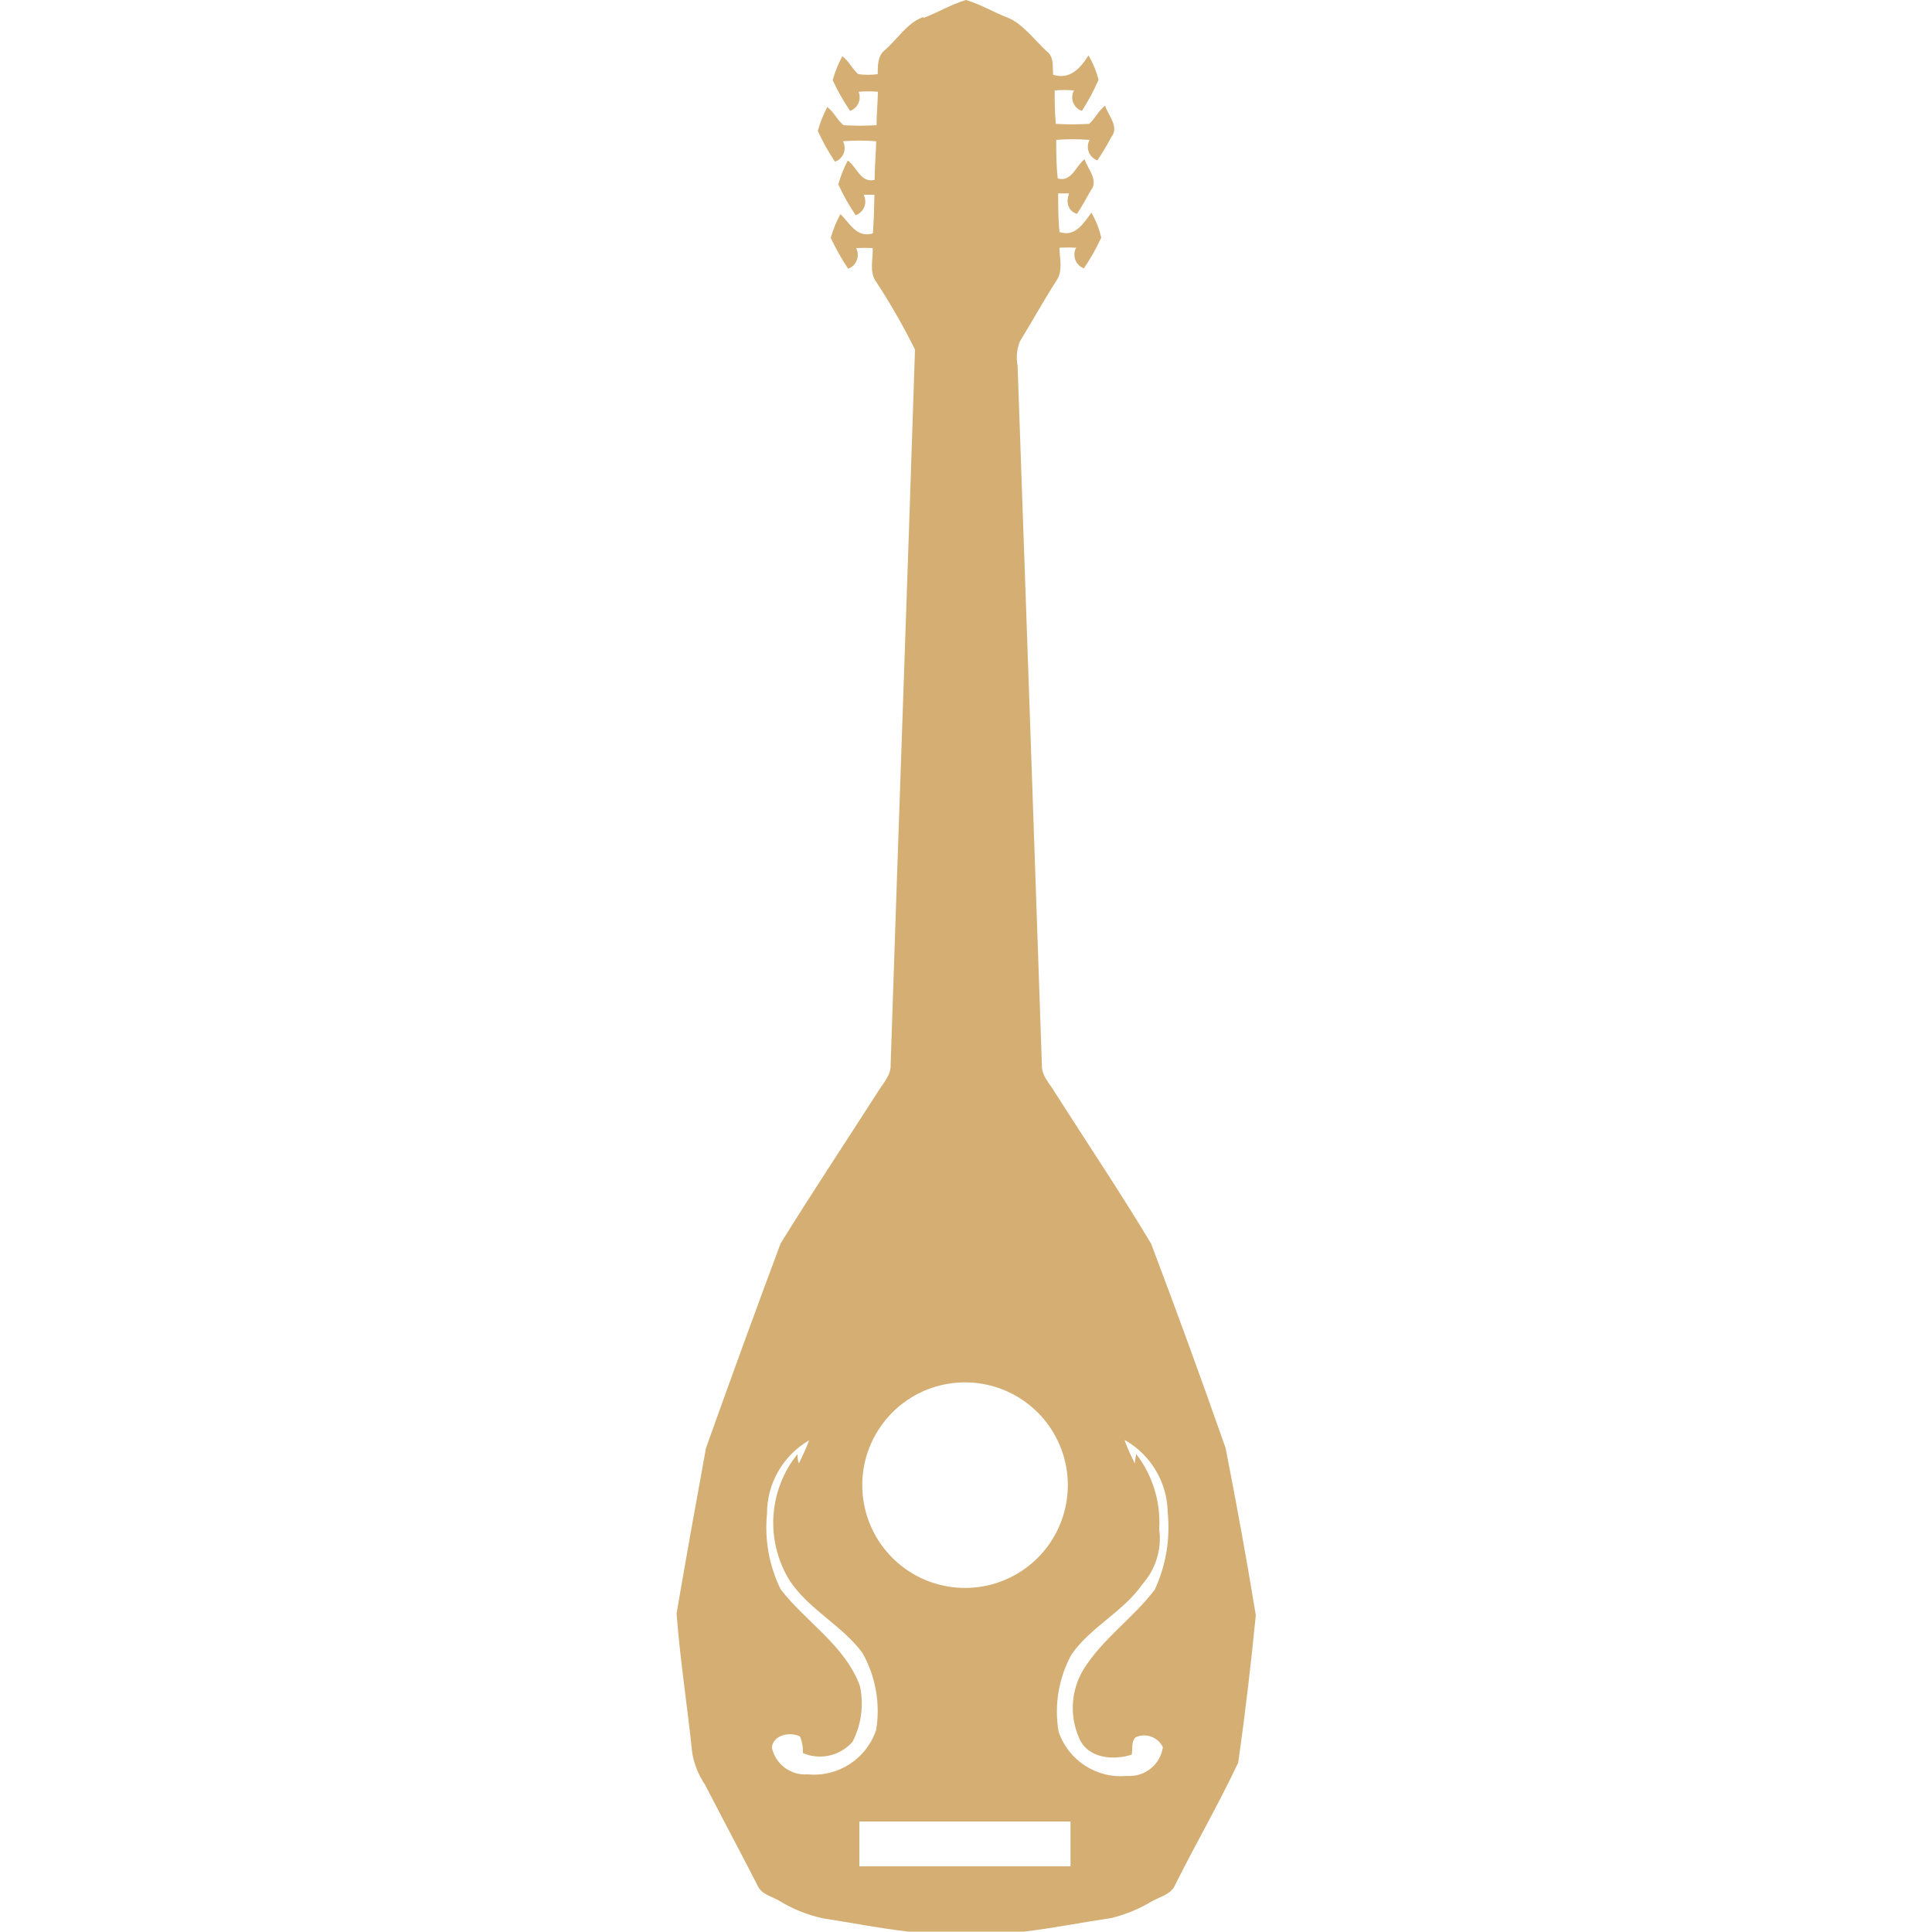
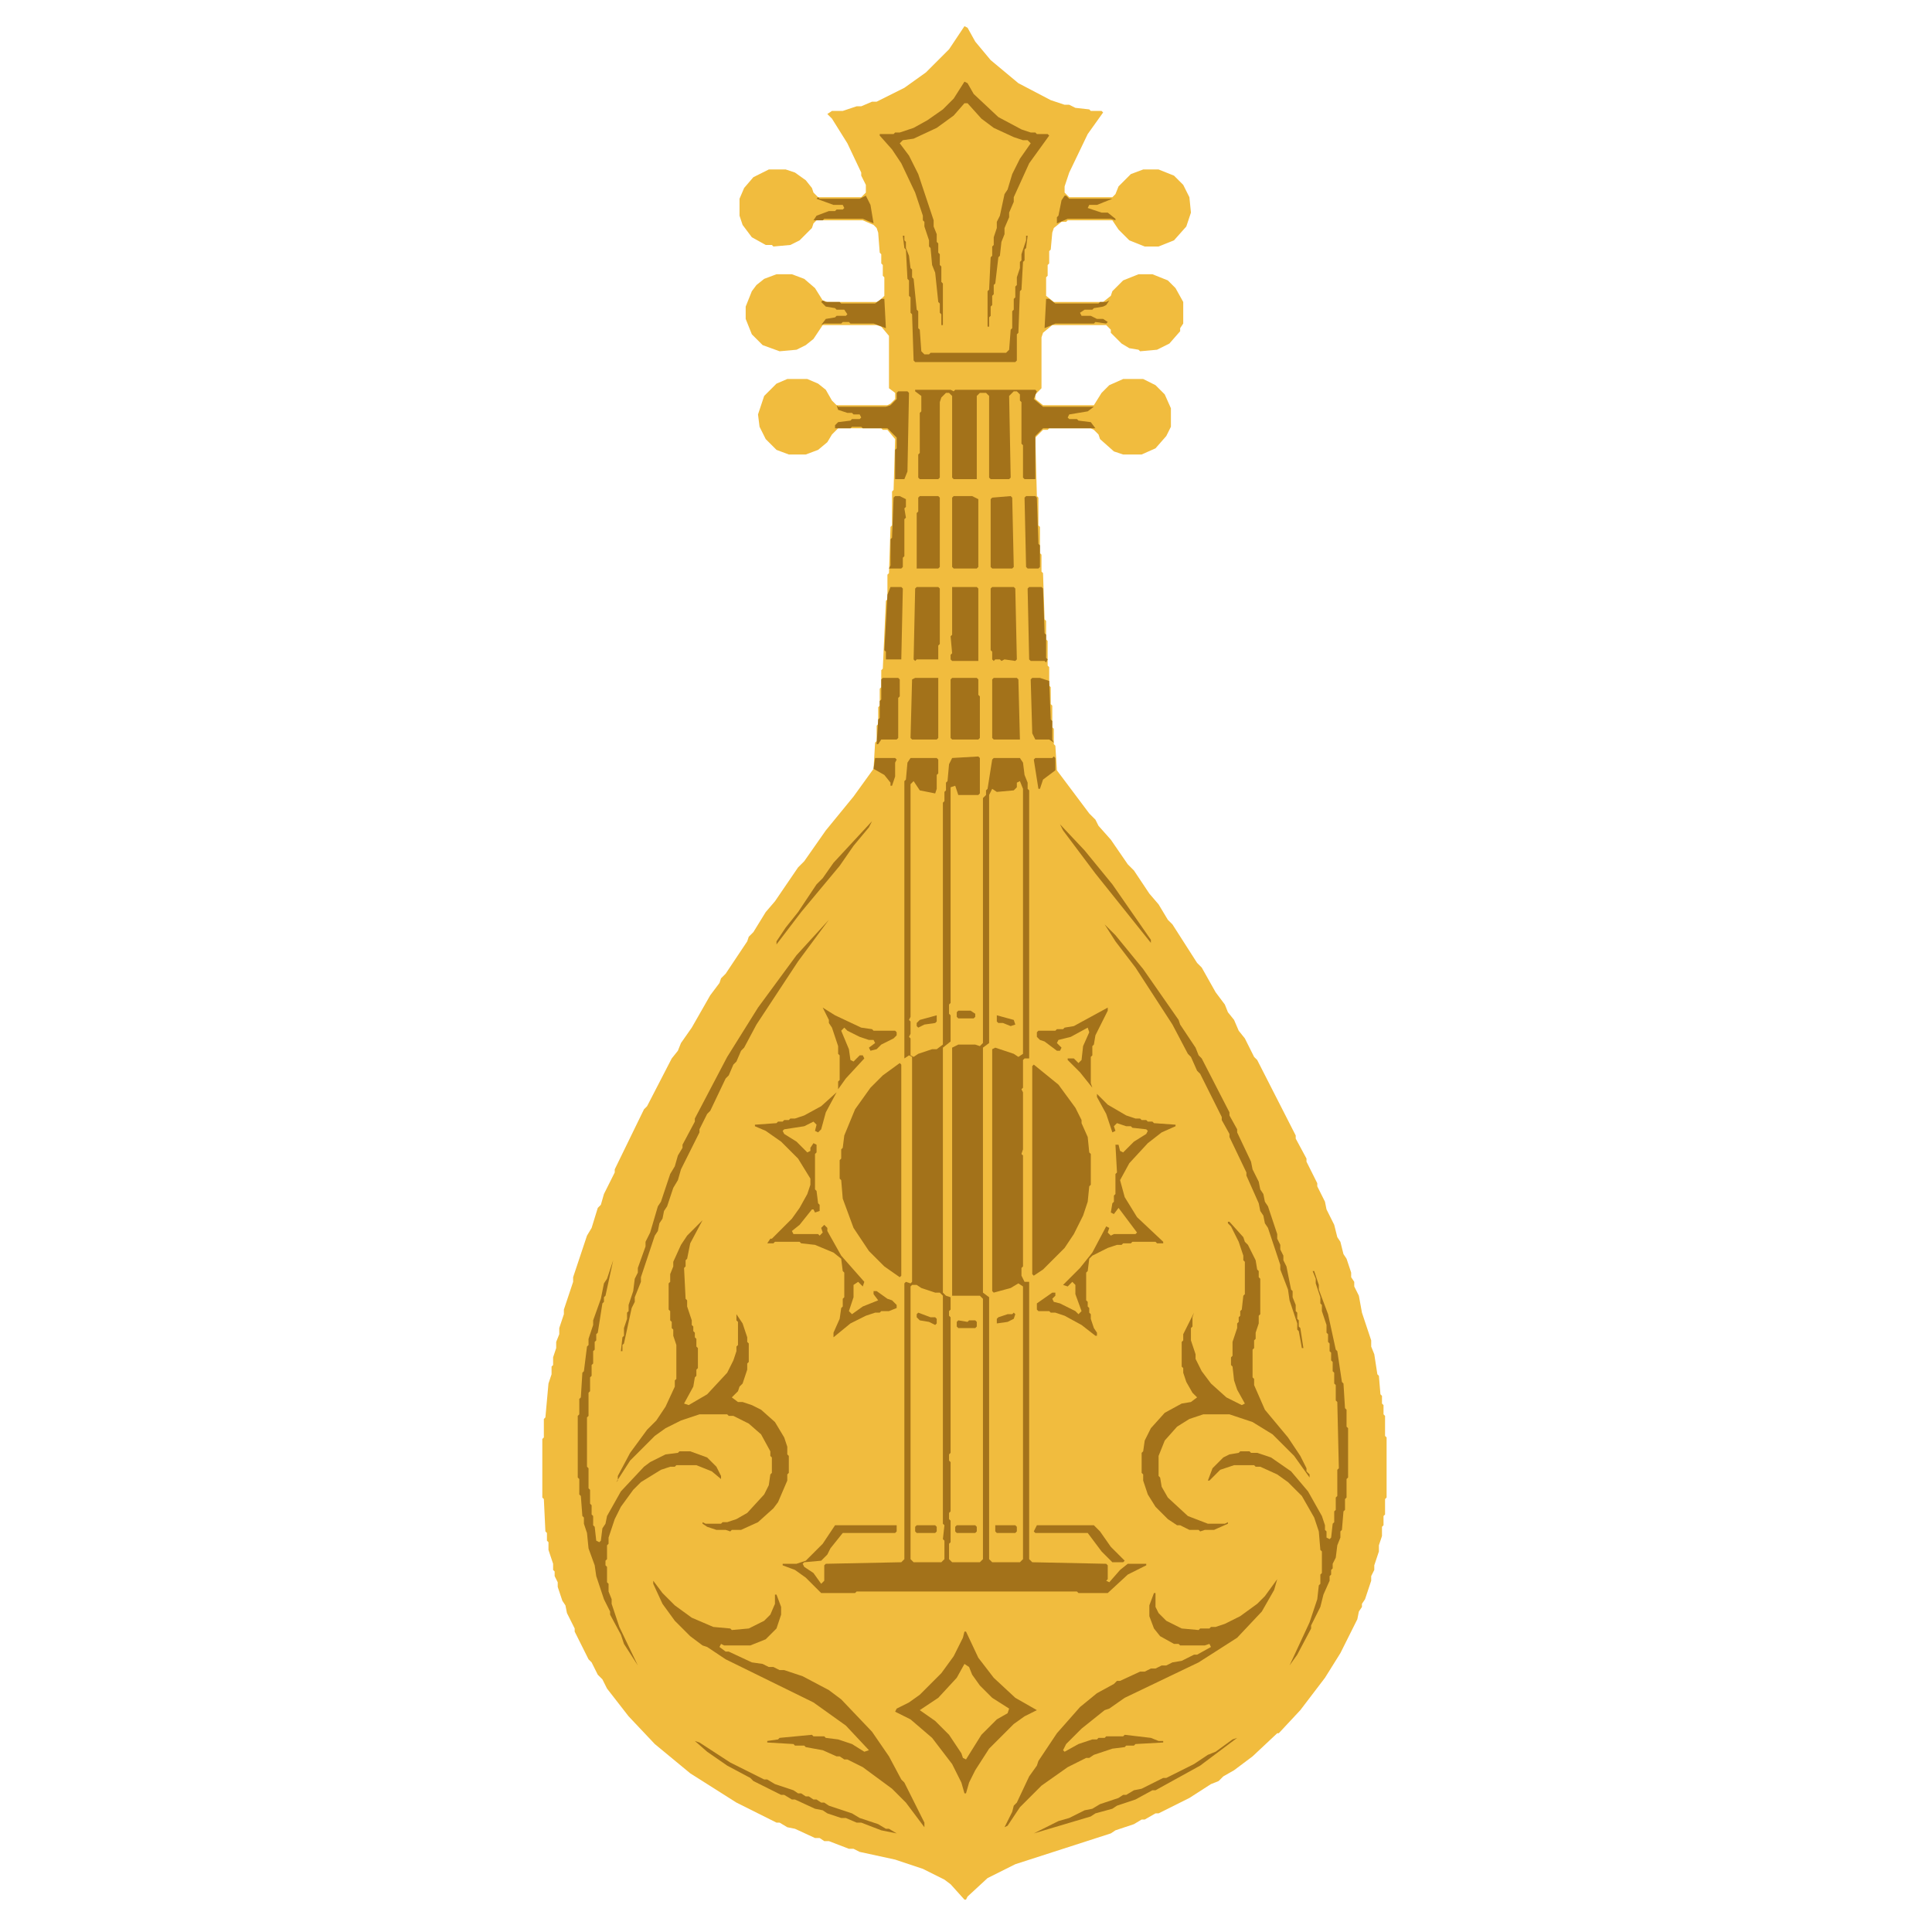
- <svg xmlns="http://www.w3.org/2000/svg" viewBox="0 0 100 100">
-   <defs>
-     <style>.cls-1{fill:#D4AE72;}</style>
-   </defs>
-   <g id="Class_Icons" data-name="Class Icons">
-     <path id="Bard" class="cls-1" d="M47.82.92C48.56.64,49.24.22,50,0c.75.22,1.44.64,2.17.92s1.38,1.15,2,1.73c.4.28.3.8.34,1.22.87.27,1.4-.33,1.83-1a4.79,4.79,0,0,1,.52,1.26A11.3,11.3,0,0,1,56,5.74a.74.74,0,0,1-.41-1.06,5.91,5.91,0,0,0-1,0c0,.58,0,1.16.06,1.73a14.1,14.1,0,0,0,1.72,0c.32-.27.49-.69.83-.94.16.51.74,1.09.33,1.61a13.56,13.56,0,0,1-.73,1.22.74.74,0,0,1-.4-1.06,11.1,11.1,0,0,0-1.73,0c0,.67,0,1.35.08,2,.73.19.92-.64,1.39-1,.16.52.74,1.09.32,1.62-.24.4-.45.83-.72,1.21-.49-.17-.56-.61-.41-1.06l-.56,0c0,.68,0,1.36.07,2,.82.27,1.23-.44,1.65-1A4.5,4.5,0,0,1,57,12.3a10.45,10.45,0,0,1-.9,1.59.76.76,0,0,1-.4-1.07,8.23,8.23,0,0,0-.86,0c0,.56.19,1.19-.15,1.69-.64,1-1.26,2.11-1.9,3.16a2.24,2.24,0,0,0-.12,1.26Q53.31,37,53.93,55.19c0,.52.41.9.65,1.32,1.67,2.62,3.41,5.21,5,7.86q2,5.28,3.86,10.59C64,77.83,64.53,80.72,65,83.6c-.25,2.55-.55,5.1-.91,7.63-1,2.13-2.2,4.2-3.26,6.32-.2.5-.76.61-1.19.85a7.61,7.61,0,0,1-2.13.88c-1.5.22-3,.52-4.5.7q-3,0-6,0c-1.48-.17-3-.47-4.43-.69a7.33,7.33,0,0,1-2.27-.92c-.38-.22-.89-.32-1.09-.76-.89-1.74-1.82-3.47-2.72-5.22a4.22,4.22,0,0,1-.67-1.66c-.25-2.41-.63-4.81-.81-7.22.49-2.86,1-5.71,1.52-8.55q1.89-5.31,3.86-10.59c1.62-2.63,3.34-5.2,5-7.8.28-.47.73-.9.7-1.48.41-12.35.86-24.7,1.26-37a34.45,34.45,0,0,0-2-3.49c-.39-.52-.16-1.18-.19-1.76a8.17,8.17,0,0,0-.86,0,.76.76,0,0,1-.41,1.07,11.94,11.94,0,0,1-.9-1.6,6.22,6.22,0,0,1,.5-1.23c.49.48.84,1.25,1.68,1,.05-.68.07-1.36.08-2l-.56,0a.75.75,0,0,1-.41,1.06,11.82,11.82,0,0,1-.9-1.59,6.27,6.27,0,0,1,.49-1.24c.48.34.66,1.17,1.39,1,0-.68.07-1.36.08-2a11,11,0,0,0-1.72,0,.75.75,0,0,1-.41,1.06,11.3,11.3,0,0,1-.89-1.59,6.27,6.27,0,0,1,.49-1.24c.34.25.51.67.84.94a13.92,13.92,0,0,0,1.71,0c0-.57.06-1.15.07-1.73a6,6,0,0,0-1,0A.75.75,0,0,1,44,5.74a11.37,11.37,0,0,1-.9-1.59,5.75,5.75,0,0,1,.5-1.24c.34.25.51.67.83.93a3.89,3.89,0,0,0,1,0c0-.42,0-.94.34-1.22.68-.58,1.17-1.43,2-1.73m1.54,70.7a5.3,5.3,0,0,0-4,2.68,5.32,5.32,0,1,0,4-2.68m-9.61,6.75a7.26,7.26,0,0,0,.71,3.93c1.32,1.7,3.34,2.91,4.1,5a4.32,4.32,0,0,1-.38,2.88,2.24,2.24,0,0,1-2.57.59,2.08,2.08,0,0,0-.15-.86c-.51-.26-1.39-.09-1.46.57a1.76,1.76,0,0,0,1.86,1.39,3.39,3.39,0,0,0,3.54-2.3,6.09,6.09,0,0,0-.72-4c-1.06-1.42-2.76-2.23-3.75-3.72a5.67,5.67,0,0,1,.4-6.56c0,.16,0,.32.07.49.19-.4.38-.79.53-1.2a4.38,4.38,0,0,0-2.18,3.82m18.51-3.82a10.67,10.67,0,0,0,.53,1.2c0-.16.05-.33.07-.49a5.79,5.79,0,0,1,1.19,3.88A3.57,3.57,0,0,1,59.13,82c-1,1.43-2.66,2.2-3.66,3.62a6.16,6.16,0,0,0-.68,4,3.39,3.39,0,0,0,3.54,2.3,1.74,1.74,0,0,0,1.86-1.48,1.07,1.07,0,0,0-1.41-.52c-.24.22-.15.6-.2.9-1,.32-2.32.18-2.74-.9a3.84,3.84,0,0,1,.23-3.49c1-1.62,2.58-2.67,3.7-4.15a7.67,7.67,0,0,0,.67-4,4.38,4.38,0,0,0-2.18-3.72M44.48,94.28c0,.77,0,1.54,0,2.32q5.48,0,10.93,0c0-.78,0-1.55,0-2.32q-5.46,0-10.93,0" />
-   </g>
+ <svg xmlns="http://www.w3.org/2000/svg" width="1254" height="1254" viewBox="0 0 1254 1254">
+   <path fill="#F1BC3E" fill-rule="evenodd" d="M626,17 L616,32 L601,47 L587,57 L569,66 L566,66 L559,69 L556,69 L547,72 L540,72 L537,74 L540,77 L550,93 L559,112 L559,114 L562,120 L562,125 L559,128 L531,128 L528,125 L527,122 L523,117 L516,112 L510,110 L499,110 L489,115 L483,122 L480,129 L480,140 L482,146 L488,154 L497,159 L501,159 L502,160 L513,159 L519,156 L527,148 L528,145 L530,143 L560,143 L567,146 L569,148 L570,151 L571,164 L572,165 L572,171 L573,172 L573,179 L574,180 L574,192 L571,195 L569,196 L537,196 L534,195 L529,187 L522,181 L514,178 L504,178 L496,181 L491,185 L488,189 L484,199 L484,207 L488,217 L495,224 L506,228 L517,227 L523,224 L528,220 L534,211 L569,211 L572,212 L577,218 L577,252 L581,255 L581,259 L578,262 L576,263 L543,263 L540,260 L536,253 L531,249 L524,246 L511,246 L504,249 L496,257 L492,269 L493,277 L497,285 L504,292 L512,295 L523,295 L531,292 L537,287 L540,282 L544,278 L572,278 L573,279 L576,279 L581,285 L580,318 L579,319 L579,341 L578,342 L577,372 L576,373 L576,389 L575,390 L573,434 L572,435 L572,446 L571,447 L571,458 L570,459 L570,470 L569,471 L569,481 L568,482 L567,499 L554,517 L536,539 L522,559 L518,563 L503,585 L497,592 L489,605 L486,608 L485,611 L471,632 L468,635 L467,638 L461,646 L449,667 L442,677 L440,682 L436,687 L420,718 L418,720 L399,759 L399,761 L392,775 L390,782 L388,784 L384,797 L381,802 L372,829 L372,832 L366,850 L366,853 L363,862 L363,866 L361,871 L361,875 L359,881 L359,886 L358,887 L358,892 L356,898 L354,920 L353,921 L353,933 L352,934 L352,972 L353,973 L354,994 L355,995 L355,1000 L356,1001 L356,1006 L359,1015 L359,1019 L360,1020 L360,1023 L362,1027 L362,1030 L365,1039 L367,1042 L368,1047 L373,1057 L373,1059 L382,1077 L384,1079 L388,1087 L391,1090 L394,1096 L408,1114 L425,1132 L448,1151 L478,1170 L504,1183 L506,1183 L511,1186 L516,1187 L529,1193 L532,1193 L535,1195 L538,1195 L551,1200 L554,1200 L558,1202 L581,1207 L599,1213 L613,1220 L617,1223 L626,1233 L627,1233 L628,1231 L641,1219 L659,1210 L721,1190 L724,1188 L736,1184 L741,1181 L743,1181 L750,1177 L752,1177 L772,1167 L786,1158 L791,1156 L794,1153 L801,1149 L813,1140 L829,1125 L830,1125 L844,1110 L860,1089 L870,1073 L881,1051 L882,1046 L884,1043 L884,1041 L886,1038 L890,1026 L890,1023 L892,1019 L892,1016 L895,1007 L895,1003 L897,997 L897,991 L898,990 L898,984 L899,983 L899,973 L900,972 L900,933 L899,932 L899,919 L898,918 L898,912 L897,911 L897,906 L896,905 L895,893 L894,892 L892,879 L890,874 L890,870 L884,852 L882,841 L879,835 L879,832 L877,829 L877,826 L874,817 L872,814 L870,806 L868,803 L866,795 L861,785 L860,780 L855,770 L855,768 L848,754 L848,752 L841,739 L841,737 L816,688 L814,686 L808,674 L804,669 L801,662 L797,657 L795,652 L789,644 L780,628 L777,625 L761,600 L758,597 L752,587 L746,580 L736,565 L732,561 L721,545 L713,536 L711,532 L707,528 L686,500 L685,484 L684,483 L684,473 L683,472 L683,458 L682,457 L682,446 L681,445 L681,433 L680,432 L680,416 L679,415 L679,403 L678,402 L677,372 L676,371 L676,360 L675,359 L675,342 L674,341 L674,323 L673,322 L672,284 L677,279 L680,279 L681,278 L708,278 L710,279 L713,282 L714,285 L723,293 L729,295 L741,295 L750,291 L757,283 L760,277 L760,265 L756,256 L750,250 L742,246 L729,246 L720,250 L715,255 L710,263 L677,263 L672,259 L672,256 L676,252 L676,219 L677,216 L683,211 L718,211 L721,214 L721,216 L728,223 L733,226 L739,227 L740,228 L751,227 L759,223 L766,215 L766,213 L768,210 L768,196 L763,187 L758,182 L748,178 L739,178 L729,182 L722,189 L721,192 L716,196 L684,196 L679,192 L679,180 L680,179 L680,172 L681,171 L681,163 L682,162 L683,151 L684,148 L689,144 L692,144 L693,143 L722,143 L726,149 L733,156 L743,160 L752,160 L762,156 L770,147 L773,138 L772,128 L768,120 L762,114 L752,110 L742,110 L734,113 L726,121 L724,126 L722,128 L694,128 L691,125 L691,121 L694,112 L706,87 L716,73 L715,72 L708,72 L707,71 L698,70 L694,68 L691,68 L682,65 L661,54 L643,39 L633,27 L628,18 Z" />
+   <path fill="#CB962C" fill-rule="evenodd" d="" />
+   <path fill="#A3721A" fill-rule="evenodd" d="M451,1130 L459,1137 L472,1146 L487,1154 L489,1156 L507,1165 L509,1165 L514,1168 L516,1168 L529,1174 L534,1175 L537,1177 L546,1180 L549,1180 L556,1183 L559,1183 L572,1188 L582,1190 L577,1187 L575,1187 L570,1184 L558,1180 L553,1177 L538,1172 L535,1170 L533,1170 L530,1168 L528,1168 L525,1166 L523,1166 L520,1164 L518,1164 L515,1162 L503,1158 L498,1155 L496,1155 L474,1144 L454,1131 Z M803,1128 L800,1129 L789,1137 L784,1139 L775,1145 L757,1154 L755,1154 L741,1161 L736,1162 L731,1165 L729,1165 L726,1167 L714,1171 L709,1174 L704,1175 L694,1180 L687,1182 L671,1190 L708,1179 L711,1177 L722,1174 L725,1172 L737,1168 L748,1162 L750,1162 L779,1146 Z M626,1059 L625,1063 L619,1075 L611,1086 L597,1100 L590,1105 L582,1109 L581,1111 L591,1116 L605,1128 L618,1145 L624,1157 L626,1164 L627,1164 L629,1157 L633,1149 L642,1135 L658,1119 L665,1114 L673,1110 L659,1102 L645,1089 L635,1076 L627,1059 Z M626,1080 L629,1082 L631,1087 L636,1094 L644,1102 L655,1109 L654,1112 L647,1116 L637,1126 L627,1142 L625,1141 L624,1138 L616,1126 L607,1117 L597,1110 L609,1102 L621,1089 Z M424,1026 L424,1028 L430,1041 L438,1052 L448,1062 L456,1068 L459,1069 L471,1077 L528,1105 L549,1120 L564,1136 L561,1137 L553,1132 L544,1129 L536,1128 L535,1127 L528,1127 L527,1126 L506,1128 L505,1129 L498,1130 L498,1131 L515,1132 L516,1133 L522,1133 L523,1134 L534,1136 L543,1140 L545,1140 L548,1142 L550,1142 L560,1147 L579,1161 L588,1170 L600,1186 L600,1183 L587,1157 L585,1155 L577,1140 L566,1124 L546,1103 L538,1097 L521,1088 L509,1084 L506,1084 L502,1082 L499,1082 L495,1080 L488,1079 L473,1072 L471,1072 L467,1069 L468,1067 L470,1068 L487,1068 L497,1064 L504,1057 L507,1048 L507,1043 L504,1035 L503,1035 L503,1041 L500,1048 L496,1052 L486,1057 L475,1058 L474,1057 L463,1056 L449,1050 L438,1042 L430,1034 Z M829,1025 L821,1036 L816,1041 L805,1049 L795,1054 L789,1056 L786,1056 L785,1057 L779,1057 L778,1058 L767,1057 L757,1052 L752,1047 L750,1043 L750,1034 L749,1034 L746,1042 L746,1049 L749,1057 L753,1062 L762,1067 L765,1067 L766,1068 L782,1068 L785,1067 L786,1069 L777,1074 L775,1074 L767,1078 L761,1079 L757,1081 L754,1081 L750,1083 L747,1083 L743,1085 L740,1085 L727,1091 L725,1091 L723,1093 L712,1099 L701,1108 L686,1125 L674,1143 L673,1146 L668,1153 L660,1170 L658,1172 L657,1176 L652,1186 L654,1185 L662,1173 L676,1159 L693,1147 L705,1141 L707,1141 L710,1139 L722,1135 L730,1134 L731,1133 L736,1133 L737,1132 L755,1131 L755,1130 L752,1130 L747,1128 L730,1126 L729,1127 L718,1127 L717,1128 L713,1128 L712,1129 L709,1129 L700,1132 L691,1137 L690,1136 L692,1132 L702,1122 L717,1110 L720,1109 L730,1102 L778,1079 L803,1063 L819,1046 L827,1032 Z M671,994 L672,995 L706,995 L715,1007 L722,1014 L729,1014 L730,1013 L721,1004 L714,994 L710,990 L673,990 Z M853,825 L852,825 L854,830 L854,833 L857,842 L857,846 L858,847 L858,851 L861,860 L861,865 L862,866 L862,871 L863,872 L863,877 L864,878 L864,883 L865,884 L865,890 L866,891 L866,898 L867,899 L867,909 L868,910 L869,953 L868,954 L868,971 L867,972 L867,980 L866,981 L866,988 L865,989 L864,998 L863,999 L861,998 L861,994 L860,993 L860,990 L858,984 L849,968 L838,955 L825,946 L816,943 L812,943 L811,942 L805,942 L804,943 L798,944 L794,946 L787,953 L784,961 L785,961 L792,954 L801,951 L814,951 L815,952 L818,952 L829,957 L836,962 L845,971 L853,985 L856,994 L857,1006 L858,1007 L858,1021 L857,1022 L857,1028 L856,1029 L855,1038 L850,1053 L837,1081 L842,1074 L851,1057 L851,1055 L857,1043 L859,1035 L863,1026 L863,1023 L864,1022 L864,1019 L865,1018 L865,1015 L867,1011 L868,1003 L870,998 L870,994 L871,993 L872,981 L873,980 L873,973 L874,972 L874,960 L875,959 L875,927 L874,926 L874,915 L873,914 L872,898 L871,897 L868,877 L867,876 L862,853 L856,837 L856,834 Z M398,818 L394,830 L392,833 L390,843 L385,857 L385,860 L382,869 L382,873 L381,874 L379,890 L378,891 L377,907 L376,908 L376,918 L375,919 L375,959 L376,960 L376,970 L377,971 L378,984 L379,985 L379,989 L381,995 L382,1005 L386,1016 L387,1023 L392,1038 L396,1046 L396,1048 L403,1061 L405,1067 L414,1081 L402,1056 L397,1041 L397,1038 L395,1033 L395,1028 L394,1027 L394,1017 L393,1016 L393,1013 L394,1012 L394,1003 L395,1002 L395,998 L399,986 L403,978 L411,967 L416,962 L429,954 L435,952 L438,952 L439,951 L452,951 L462,955 L468,960 L468,958 L465,952 L459,946 L448,942 L441,942 L440,943 L432,944 L422,949 L418,952 L403,968 L394,984 L393,989 L391,992 L390,1000 L389,1001 L387,1000 L386,991 L385,990 L385,984 L384,983 L384,977 L383,976 L383,967 L382,966 L382,953 L381,952 L381,920 L382,919 L382,904 L383,903 L383,894 L384,893 L384,886 L385,885 L385,877 L386,876 L386,871 L387,870 L387,866 L388,865 L391,846 L392,845 L392,842 L393,841 Z M798,793 L797,793 L797,794 L799,796 L804,806 L807,815 L807,818 L808,819 L808,840 L807,841 L806,850 L805,851 L805,854 L804,855 L804,858 L803,859 L803,862 L800,871 L800,880 L799,881 L799,886 L800,887 L801,896 L803,902 L808,911 L806,912 L796,907 L786,898 L780,890 L776,882 L776,879 L773,870 L773,862 L774,861 L774,855 L775,852 L768,866 L768,870 L767,871 L767,887 L768,888 L768,891 L770,897 L774,904 L777,907 L773,910 L767,911 L756,917 L747,927 L743,935 L742,942 L741,943 L741,956 L742,957 L742,961 L745,970 L750,978 L758,986 L764,990 L766,990 L772,993 L778,993 L779,994 L782,993 L788,993 L797,989 L797,988 L795,989 L784,989 L771,984 L758,972 L754,965 L753,959 L752,958 L752,945 L756,935 L764,926 L772,921 L781,918 L798,918 L813,923 L826,931 L840,945 L850,959 L850,957 L848,955 L848,953 L844,945 L836,933 L821,915 L814,899 L814,895 L813,894 L813,876 L814,875 L814,870 L815,869 L815,865 L817,859 L817,854 L818,853 L818,830 L817,829 L817,825 L816,824 L815,818 L810,808 L808,806 L807,803 Z M456,792 L446,802 L442,808 L437,819 L437,822 L435,827 L435,832 L434,833 L434,850 L435,851 L435,857 L436,858 L436,862 L437,863 L437,867 L439,873 L439,895 L438,896 L438,900 L432,913 L426,922 L420,928 L409,943 L401,958 L401,961 L400,962 L409,948 L425,932 L432,927 L442,922 L454,918 L472,918 L473,919 L476,919 L486,924 L494,931 L500,942 L500,945 L501,946 L501,956 L500,957 L499,964 L496,970 L485,982 L478,986 L472,988 L469,988 L468,989 L458,989 L456,988 L456,989 L459,991 L465,993 L471,993 L474,994 L475,993 L481,993 L492,988 L502,979 L505,975 L511,961 L511,957 L512,956 L512,945 L511,944 L511,939 L509,933 L503,923 L494,915 L488,912 L482,910 L479,910 L475,907 L479,903 L480,900 L482,898 L485,889 L485,885 L486,884 L486,872 L485,871 L485,868 L482,859 L478,853 L478,857 L479,858 L479,873 L478,874 L478,877 L476,883 L472,891 L459,905 L447,912 L444,911 L450,900 L451,894 L452,893 L452,889 L453,888 L453,875 L452,874 L452,869 L451,868 L451,865 L450,864 L450,861 L449,860 L449,857 L446,848 L446,844 L445,843 L444,823 L445,822 L445,818 L446,817 L448,807 Z M712,710 L712,712 L718,723 L722,735 L724,734 L723,731 L725,729 L731,731 L734,731 L735,732 L744,733 L745,734 L744,736 L736,741 L729,748 L727,747 L726,743 L724,743 L725,761 L724,762 L724,775 L723,776 L723,780 L722,781 L721,787 L723,788 L726,784 L738,800 L737,801 L723,801 L721,802 L719,800 L720,797 L718,796 L709,813 L701,823 L690,834 L693,835 L696,832 L698,834 L698,840 L702,851 L700,853 L698,851 L688,846 L684,845 L683,843 L685,841 L685,839 L683,839 L673,846 L673,850 L674,851 L681,851 L682,852 L685,852 L691,854 L702,860 L711,867 L712,867 L712,865 L710,862 L708,856 L708,853 L707,852 L707,849 L706,848 L706,845 L705,844 L705,826 L706,825 L707,817 L709,815 L719,810 L725,808 L728,808 L729,807 L734,807 L735,806 L750,806 L751,807 L755,807 L755,806 L738,790 L730,777 L727,766 L733,755 L745,742 L754,735 L763,731 L763,730 L749,729 L748,728 L745,728 L744,727 L741,727 L740,726 L737,726 L731,724 L719,717 Z M543,709 L533,718 L522,724 L516,726 L513,726 L512,727 L509,727 L508,728 L505,728 L504,729 L490,730 L490,731 L497,734 L507,741 L518,752 L526,765 L526,769 L524,775 L519,784 L514,791 L501,804 L500,804 L498,807 L502,807 L503,806 L519,806 L520,807 L529,808 L541,813 L546,817 L547,825 L548,826 L548,842 L547,843 L547,848 L546,849 L545,856 L541,865 L541,868 L552,859 L562,854 L568,852 L571,852 L572,851 L577,851 L582,849 L582,847 L579,844 L576,843 L569,838 L567,838 L567,840 L570,844 L560,848 L553,853 L551,851 L554,842 L554,834 L557,832 L560,835 L561,832 L546,815 L537,799 L537,797 L535,795 L533,797 L534,800 L532,802 L531,801 L515,801 L514,799 L519,795 L527,785 L528,785 L529,787 L532,786 L532,782 L531,781 L530,773 L529,772 L529,749 L530,748 L530,743 L528,742 L526,745 L526,747 L524,748 L517,741 L509,736 L508,734 L509,733 L522,731 L528,728 L530,730 L529,734 L531,735 L533,733 L536,722 Z M671,691 L670,692 L670,827 L671,828 L677,824 L691,810 L697,801 L703,789 L706,780 L707,770 L708,769 L708,749 L707,748 L706,738 L702,729 L702,727 L698,719 L687,704 Z M584,690 L573,698 L565,706 L555,720 L548,737 L547,745 L546,746 L546,752 L545,753 L545,765 L546,766 L547,778 L554,797 L564,812 L574,822 L584,829 L585,828 L585,691 Z M608,659 L597,662 L595,664 L595,666 L596,667 L600,665 L607,664 L608,663 Z M621,657 L621,660 L622,661 L632,661 L633,660 L633,658 L630,656 L622,656 Z M719,654 L697,666 L691,667 L690,668 L686,668 L685,669 L674,669 L673,670 L673,673 L675,675 L678,676 L686,682 L688,682 L689,680 L686,677 L687,675 L695,673 L706,667 L707,670 L703,679 L702,688 L700,690 L697,687 L693,687 L693,688 L701,696 L709,706 L708,703 L708,686 L709,685 L709,679 L710,678 L711,672 L719,656 Z M534,654 L538,662 L538,664 L540,667 L544,679 L544,684 L545,685 L545,701 L544,702 L544,707 L549,700 L561,687 L560,685 L558,685 L554,689 L552,688 L551,681 L546,669 L548,667 L550,669 L558,673 L564,675 L567,675 L568,677 L564,680 L565,682 L569,681 L572,678 L580,674 L582,672 L582,670 L581,669 L567,669 L566,668 L559,667 L542,659 Z M717,600 L724,611 L737,628 L761,665 L771,684 L773,686 L777,695 L779,697 L793,725 L793,727 L798,736 L798,738 L809,761 L809,763 L817,781 L818,786 L820,789 L821,794 L823,797 L831,821 L831,824 L836,837 L837,844 L842,859 L842,863 L843,864 L845,875 L846,875 L844,862 L843,861 L843,857 L842,856 L842,852 L841,851 L841,847 L839,842 L839,838 L838,837 L835,822 L833,818 L833,815 L831,811 L831,808 L829,804 L829,801 L823,783 L821,780 L820,775 L818,772 L817,767 L813,759 L812,754 L803,735 L803,733 L798,724 L798,722 L780,687 L778,685 L776,680 L766,665 L765,662 L742,629 L724,607 Z M538,597 L517,620 L492,654 L472,686 L451,726 L451,728 L443,743 L443,745 L440,750 L438,757 L435,762 L429,780 L427,783 L422,800 L419,806 L419,809 L414,823 L414,826 L412,830 L411,838 L408,847 L408,851 L407,852 L407,856 L405,862 L405,867 L404,868 L403,877 L404,877 L404,873 L405,872 L410,849 L412,845 L412,842 L416,832 L416,829 L425,802 L427,799 L428,794 L430,791 L431,786 L433,783 L437,771 L440,766 L442,759 L454,735 L454,733 L459,723 L461,721 L471,700 L473,698 L476,691 L478,689 L481,682 L483,680 L491,665 L518,624 Z M688,535 L690,539 L711,567 L747,612 L747,610 L722,574 L704,552 Z M566,533 L541,560 L534,570 L530,574 L518,592 L510,602 L504,611 L504,613 L520,592 L545,562 L554,549 L564,537 Z M568,492 L567,499 L574,503 L578,508 L578,510 L579,510 L581,504 L581,495 L582,493 L581,492 Z M684,491 L683,492 L672,492 L671,493 L674,512 L675,512 L677,506 L685,500 L685,492 Z M662,492 L645,492 L644,493 L641,512 L640,513 L640,516 L638,518 L638,677 L636,679 L633,678 L622,678 L618,680 L618,841 L617,842 L614,841 L612,839 L612,680 L617,676 L617,659 L616,658 L616,652 L617,651 L617,511 L620,510 L622,516 L635,516 L636,515 L636,492 L635,491 L618,492 L616,496 L615,507 L614,508 L614,513 L613,514 L613,520 L612,521 L612,678 L608,681 L605,681 L596,684 L593,686 L591,685 L591,674 L590,673 L591,671 L591,663 L590,662 L591,660 L591,509 L593,507 L597,513 L607,515 L608,512 L608,503 L609,502 L609,493 L608,492 L591,492 L589,495 L588,506 L587,507 L587,687 L590,685 L592,686 L592,832 L591,833 L588,832 L587,833 L587,1012 L585,1014 L536,1015 L535,1016 L535,1026 L533,1028 L528,1021 L522,1017 L521,1015 L522,1014 L533,1013 L537,1009 L539,1005 L547,995 L581,995 L582,994 L582,990 L542,990 L534,1002 L523,1013 L517,1015 L508,1015 L508,1016 L516,1019 L523,1024 L533,1034 L555,1034 L556,1033 L699,1033 L700,1034 L719,1034 L732,1022 L744,1016 L744,1015 L732,1015 L727,1019 L720,1027 L718,1026 L719,1025 L719,1016 L718,1015 L670,1014 L668,1012 L668,832 L665,832 L663,828 L663,823 L664,822 L664,750 L663,749 L664,746 L664,709 L663,707 L664,706 L664,688 L665,687 L668,687 L668,513 L667,512 L667,508 L665,503 L664,495 Z M618,841 L636,841 L638,843 L638,1012 L636,1014 L618,1014 L616,1012 L616,1002 L617,1001 L617,987 L616,986 L616,982 L617,981 L617,949 L616,948 L616,944 L617,943 L617,855 L616,854 L616,851 L617,850 L617,842 Z M620,991 L620,994 L621,995 L633,995 L634,994 L634,991 L633,990 L621,990 Z M621,858 L621,861 L622,862 L633,862 L634,861 L634,858 L633,857 L629,857 L628,858 L622,857 Z M592,834 L595,834 L598,836 L607,839 L610,839 L612,841 L612,989 L613,990 L612,999 L613,1000 L613,1012 L611,1014 L593,1014 L591,1012 L591,835 Z M594,991 L594,994 L595,995 L607,995 L608,994 L608,991 L607,990 L595,990 Z M595,853 L595,855 L597,857 L603,858 L607,860 L608,859 L608,856 L607,855 L604,855 L596,852 Z M662,507 L664,512 L664,684 L661,686 L658,684 L646,680 L644,681 L644,838 L645,839 L656,836 L661,833 L664,835 L664,1012 L662,1014 L644,1014 L642,1012 L642,842 L638,839 L638,680 L642,677 L642,516 L644,512 L647,514 L658,513 L660,511 L660,508 Z M646,990 L646,994 L647,995 L659,995 L660,994 L660,991 L659,990 Z M659,853 L658,852 L657,853 L654,853 L648,855 L647,856 L647,859 L654,858 L658,856 Z M647,659 L647,663 L648,664 L651,664 L656,666 L659,665 L658,662 Z M670,440 L669,441 L670,476 L672,480 L681,480 L684,482 L683,480 L683,468 L682,467 L681,442 L675,440 Z M645,440 L644,441 L644,479 L645,480 L662,480 L661,441 L660,440 Z M618,440 L617,441 L617,479 L618,480 L635,480 L636,479 L636,452 L635,451 L635,441 L634,440 Z M594,440 L592,441 L591,479 L592,480 L608,480 L609,479 L609,440 Z M583,440 L573,440 L572,441 L572,454 L571,455 L571,466 L570,467 L569,483 L570,483 L572,480 L582,480 L583,479 L583,453 L584,452 L584,441 Z M668,381 L667,382 L668,428 L669,429 L678,429 L679,430 L680,428 L679,427 L679,412 L678,411 L677,382 L676,381 Z M644,381 L643,382 L643,422 L644,423 L644,428 L645,429 L646,428 L649,428 L650,429 L652,428 L659,429 L660,428 L659,382 L658,381 Z M618,381 L618,412 L617,413 L618,424 L617,425 L617,428 L618,429 L635,429 L635,382 L634,381 Z M595,381 L594,382 L593,428 L594,429 L595,428 L609,428 L609,419 L610,418 L610,382 L609,381 Z M578,381 L576,386 L574,422 L575,423 L575,428 L585,428 L586,382 L585,381 Z M666,322 L665,323 L666,368 L667,369 L674,369 L675,368 L675,354 L674,353 L673,323 L672,322 Z M644,323 L643,324 L643,368 L644,369 L657,369 L658,368 L657,323 L656,322 Z M619,322 L618,323 L618,368 L619,369 L634,369 L635,368 L635,324 L631,322 Z M597,322 L596,323 L596,332 L595,333 L595,369 L609,369 L610,368 L610,323 L609,322 Z M584,322 L581,322 L580,323 L579,349 L578,350 L578,367 L577,369 L585,369 L586,368 L586,362 L587,361 L587,337 L588,336 L587,330 L588,329 L588,324 Z M543,263 L544,266 L550,268 L553,268 L554,269 L558,269 L559,271 L558,272 L553,272 L552,273 L544,274 L542,276 L542,278 L552,278 L553,277 L559,277 L560,278 L576,278 L582,284 L582,291 L581,292 L581,311 L587,311 L589,306 L590,255 L589,254 L583,254 L582,255 L582,259 L578,263 L575,264 L544,264 Z M594,253 L594,254 L598,257 L598,267 L597,268 L597,294 L596,295 L596,310 L597,311 L609,311 L610,310 L610,261 L611,258 L614,255 L616,255 L618,257 L618,310 L619,311 L634,311 L634,257 L636,255 L640,255 L642,257 L642,310 L643,311 L655,311 L656,310 L655,257 L658,254 L660,254 L662,256 L662,260 L663,261 L663,288 L664,289 L664,310 L665,311 L672,311 L672,283 L677,278 L711,278 L708,274 L700,273 L699,272 L694,272 L693,271 L694,269 L706,267 L710,264 L677,264 L671,259 L673,254 L672,253 L620,253 L619,254 L617,253 Z M679,194 L678,213 L685,210 L710,210 L711,209 L718,210 L719,209 L716,207 L712,207 L708,205 L702,205 L701,203 L704,201 L709,201 L710,200 L716,199 L718,198 L720,195 L718,196 L714,196 L713,197 L685,197 L681,194 Z M574,194 L572,194 L568,197 L546,197 L545,196 L536,196 L534,195 L533,196 L536,199 L542,200 L543,201 L548,201 L550,204 L549,205 L543,205 L542,206 L536,207 L533,211 L535,210 L546,210 L547,209 L551,209 L552,210 L567,210 L575,213 Z M586,153 L587,161 L588,162 L589,181 L590,182 L590,192 L591,193 L591,203 L592,204 L593,234 L594,235 L659,235 L660,234 L660,217 L661,216 L662,189 L663,188 L664,170 L665,169 L665,162 L666,161 L667,153 L666,153 L666,156 L663,165 L663,169 L662,170 L662,174 L660,180 L660,185 L659,186 L659,193 L658,194 L658,201 L657,202 L657,213 L656,214 L655,227 L653,229 L604,229 L603,230 L600,230 L598,228 L597,214 L596,213 L596,202 L595,201 L593,181 L592,180 L592,175 L591,174 L590,166 L588,161 L588,157 L587,156 L587,153 Z M686,141 L686,145 L693,142 L721,142 L724,143 L724,142 L719,138 L715,138 L706,135 L707,133 L712,133 L722,129 L694,129 L692,127 L691,127 L689,130 L687,140 Z M567,145 L565,133 L562,127 L558,129 L532,129 L531,128 L530,129 L541,133 L547,133 L548,135 L547,136 L543,136 L542,137 L538,137 L530,140 L528,143 L534,143 L535,142 L560,142 Z M626,53 L619,64 L612,71 L602,78 L593,83 L584,86 L581,86 L580,87 L571,87 L571,88 L579,97 L585,106 L594,125 L599,140 L599,143 L600,144 L600,147 L603,156 L603,160 L604,161 L605,172 L607,177 L609,196 L610,197 L610,203 L611,204 L611,211 L612,211 L612,184 L611,183 L611,173 L610,172 L610,165 L609,164 L609,158 L608,157 L608,152 L606,147 L606,143 L596,113 L590,101 L584,93 L586,91 L593,90 L608,83 L619,75 L626,67 L628,67 L637,77 L645,83 L658,89 L664,91 L667,91 L669,93 L662,103 L657,113 L654,123 L652,126 L649,140 L647,144 L647,148 L645,154 L645,159 L644,160 L644,166 L643,167 L642,188 L641,189 L641,212 L642,212 L642,206 L643,205 L643,199 L644,198 L644,192 L645,191 L645,185 L646,184 L648,167 L649,166 L650,157 L652,152 L652,148 L655,141 L655,138 L658,131 L658,128 L668,106 L681,88 L680,87 L673,87 L672,86 L669,86 L663,84 L648,76 L632,61 L628,54 Z" />
</svg>
